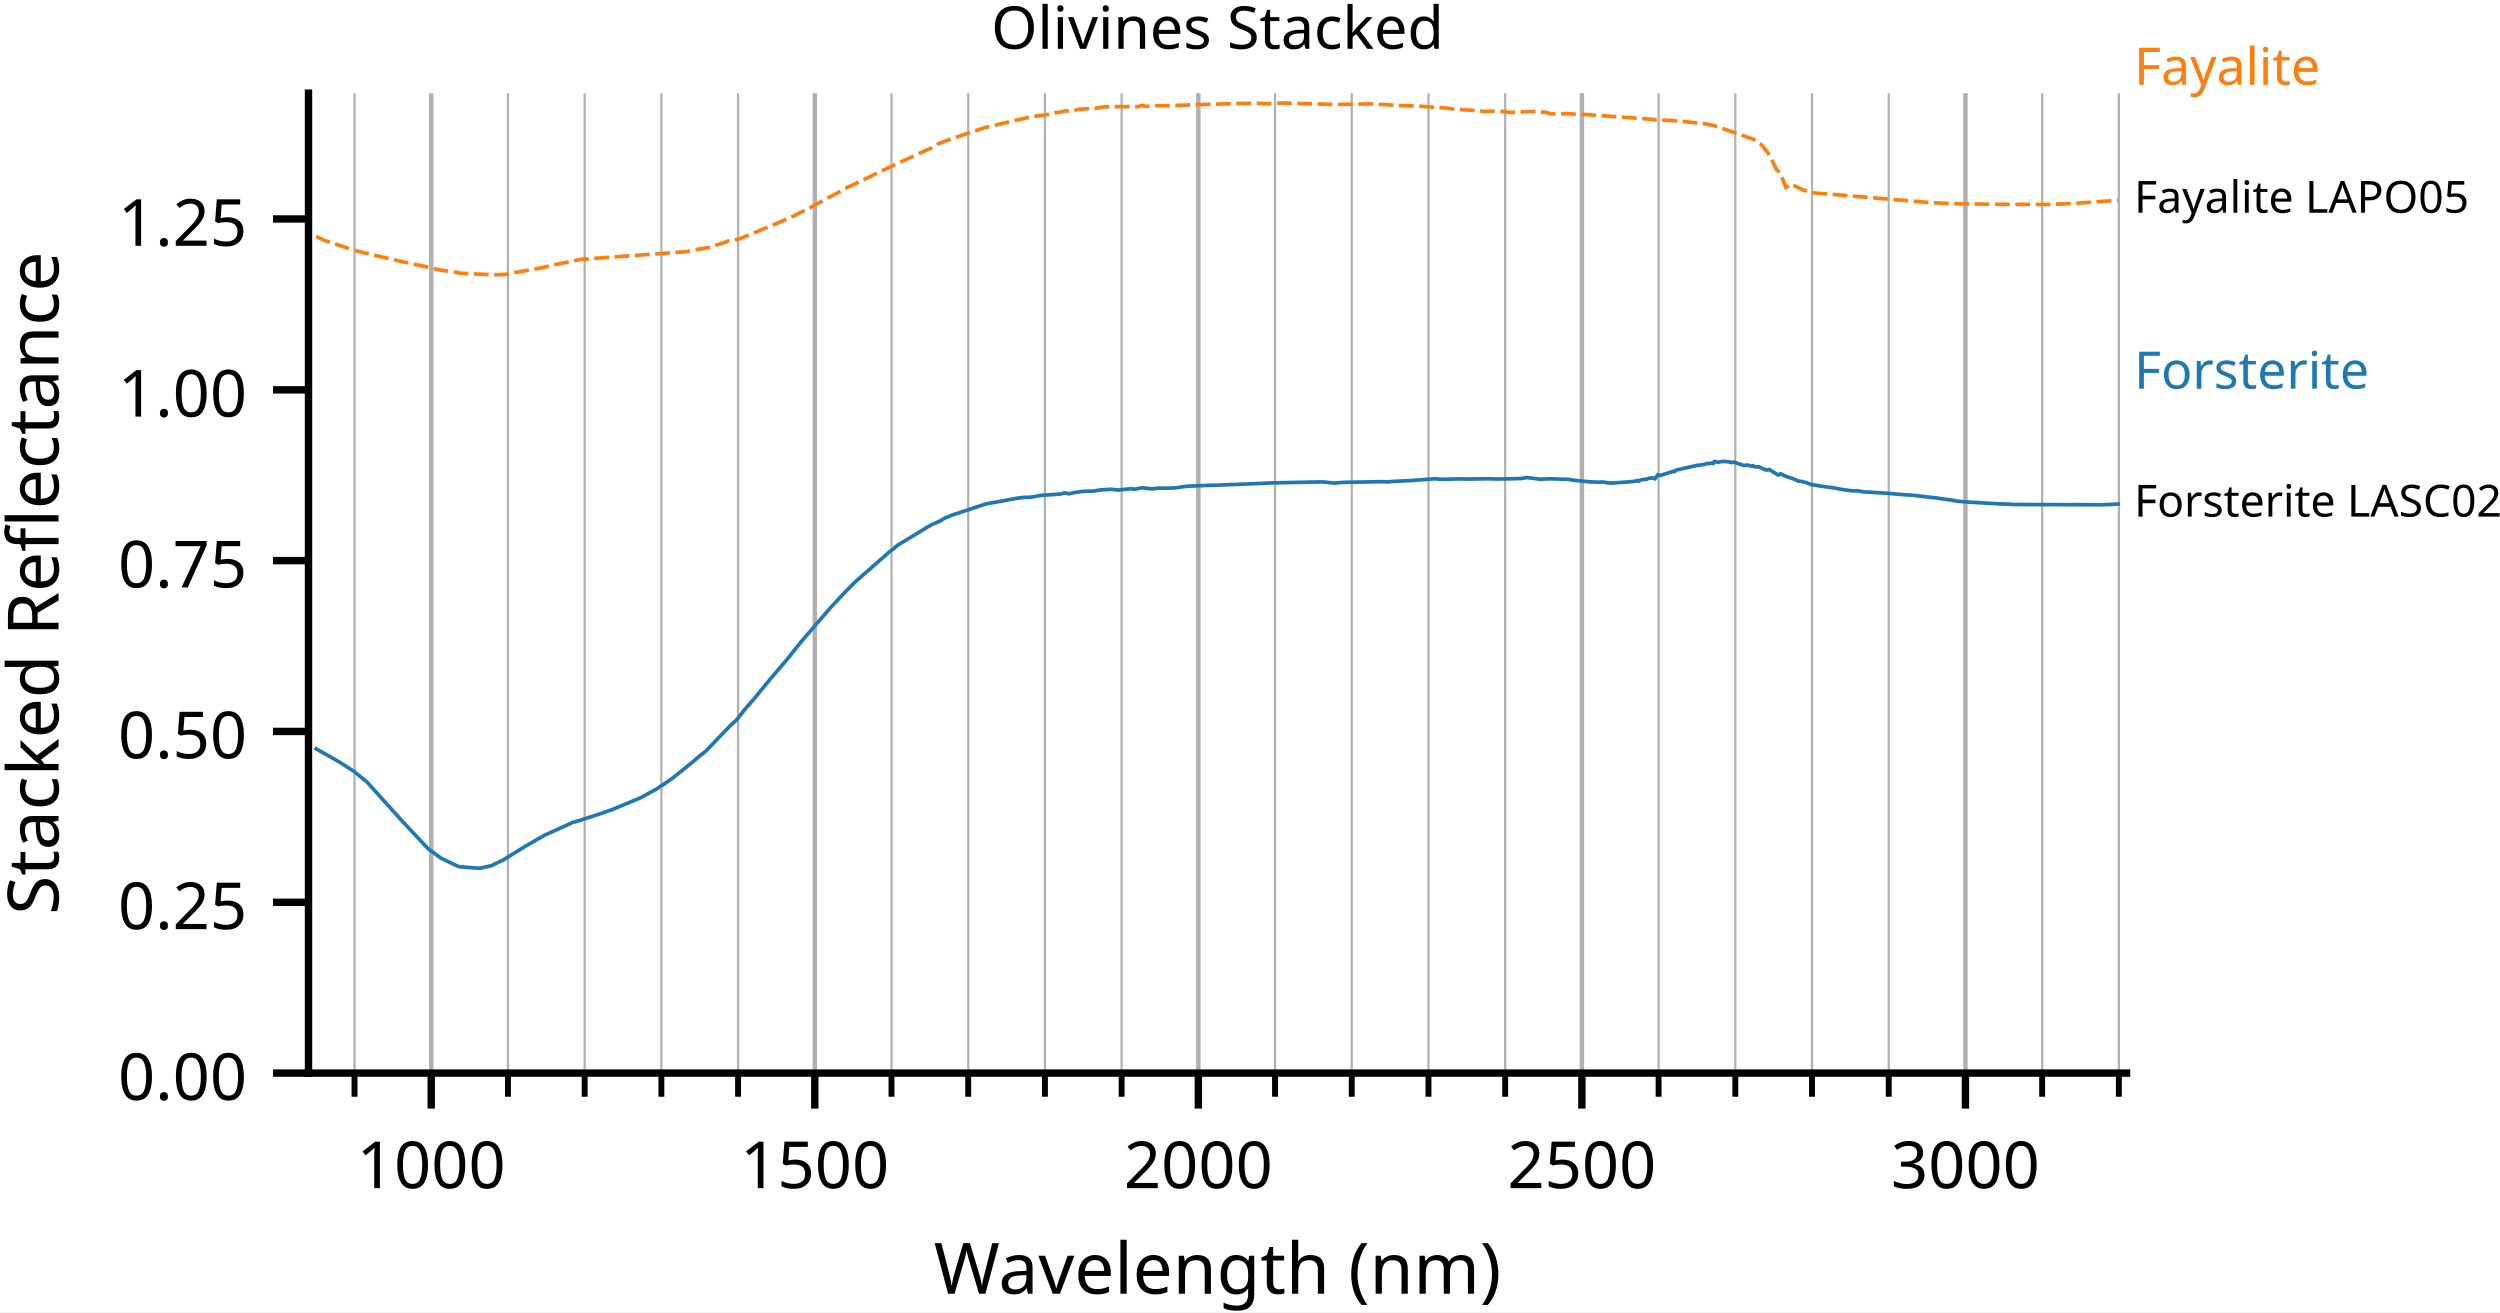
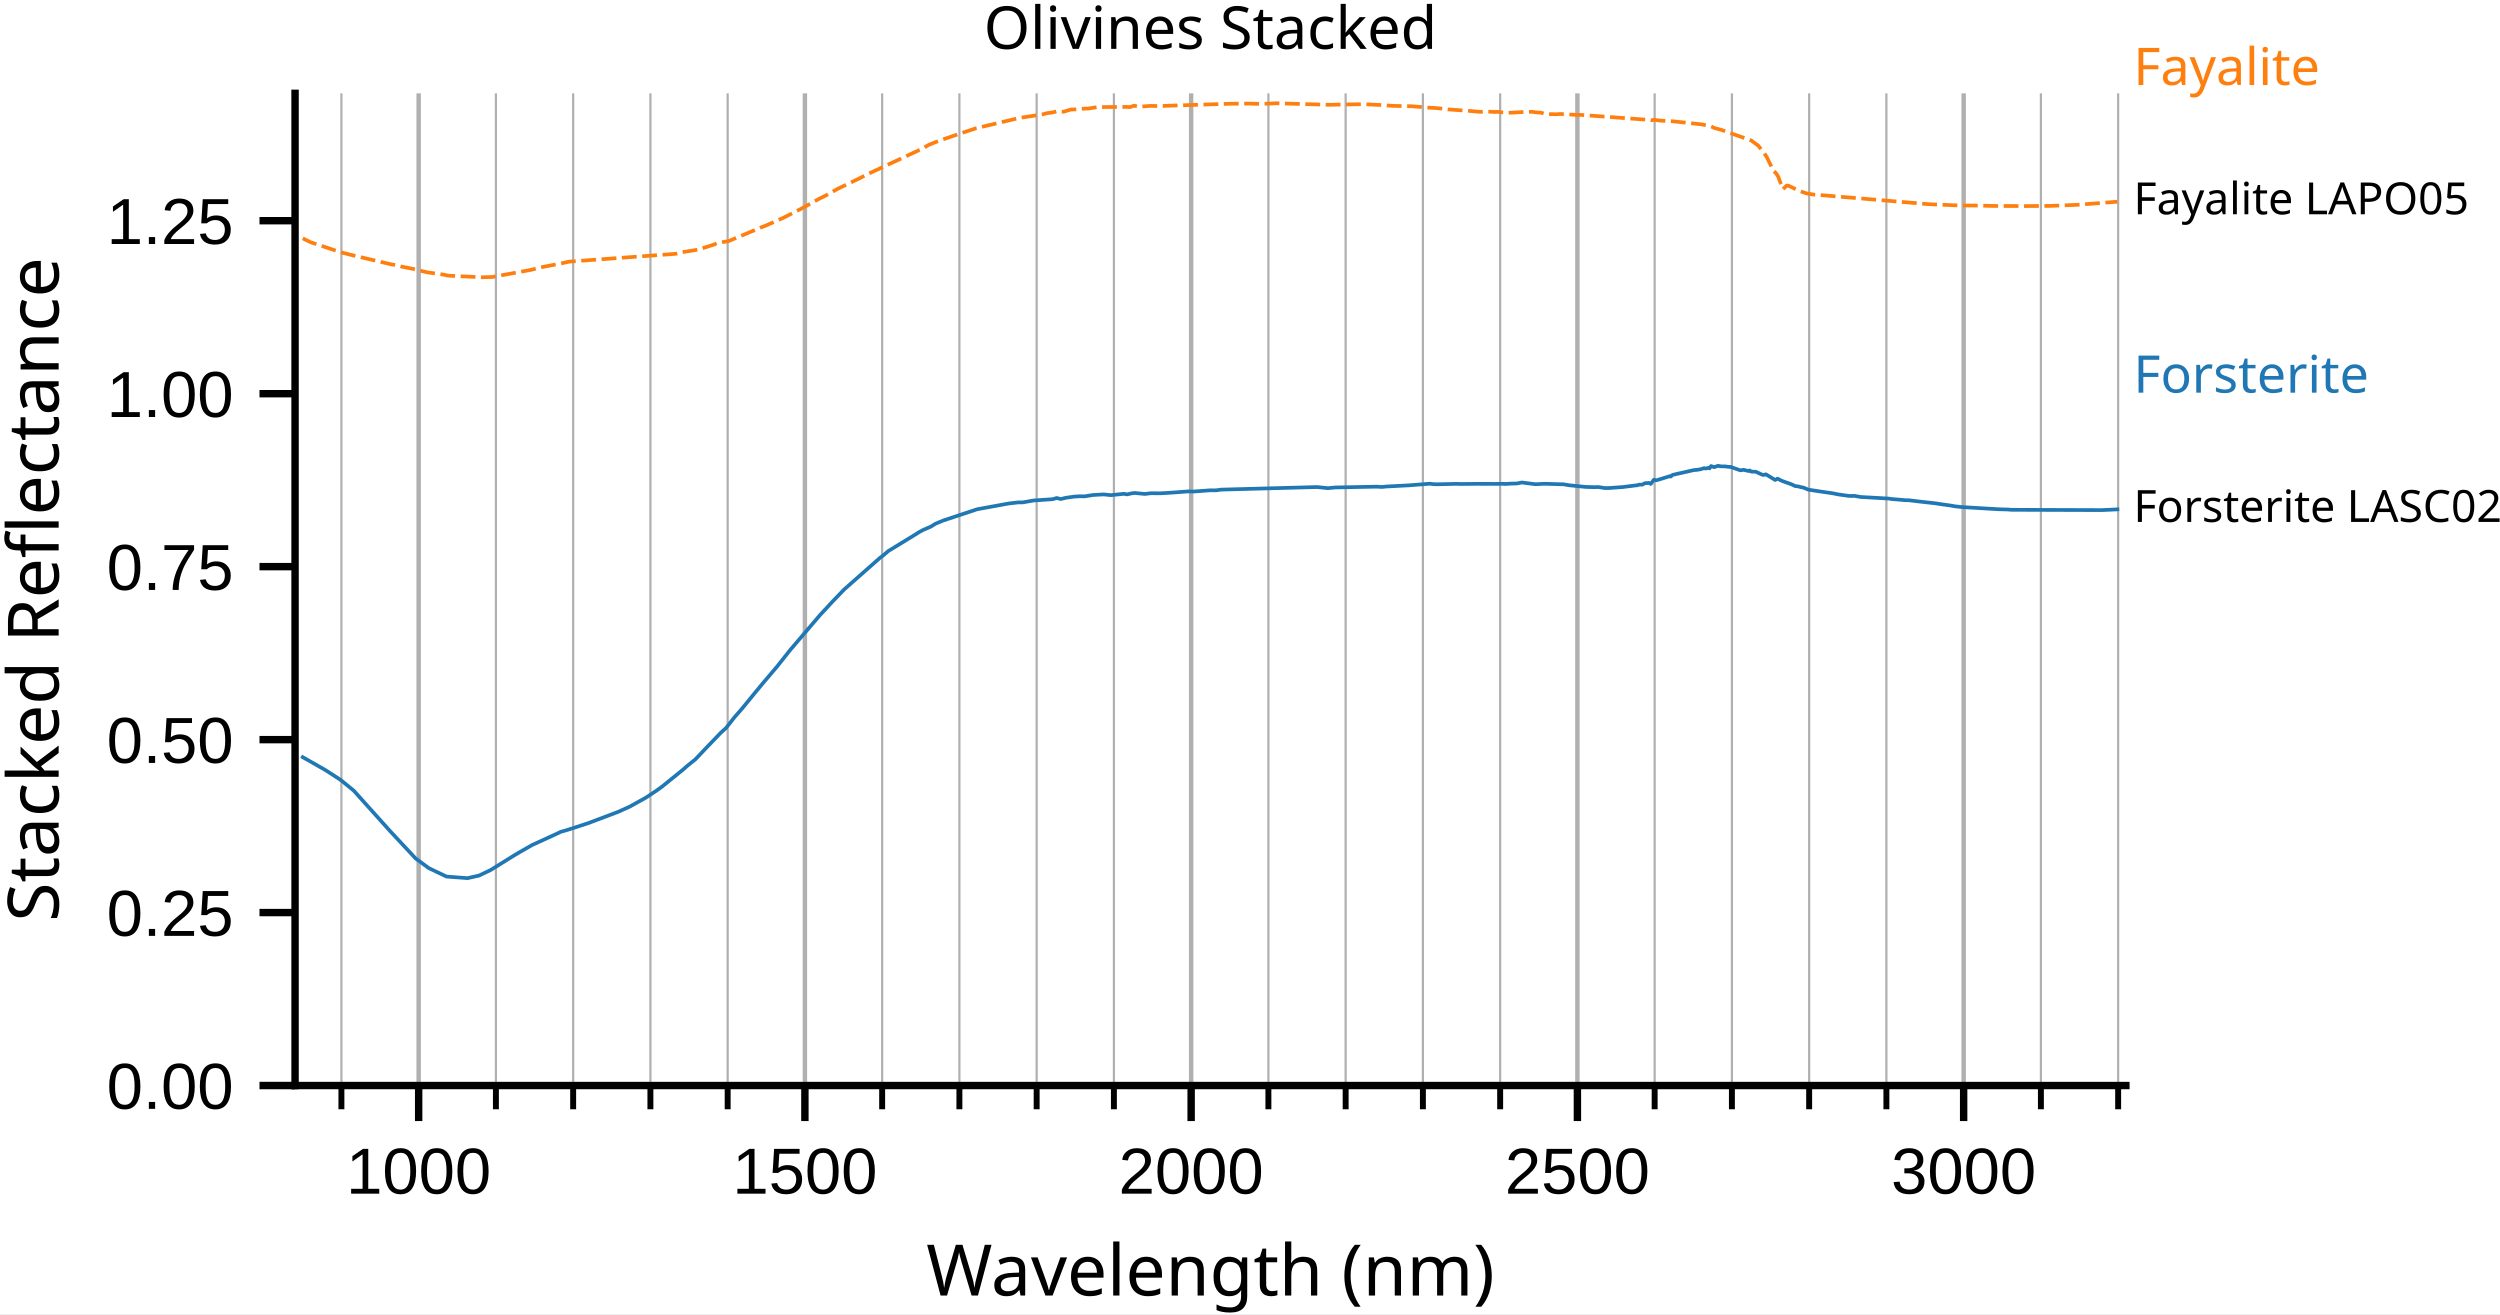
- <svg xmlns="http://www.w3.org/2000/svg" xmlns:xlink="http://www.w3.org/1999/xlink" width="338.005pt" height="177.409pt" viewBox="0 0 338.005 177.409" version="1.1">
+ <svg xmlns="http://www.w3.org/2000/svg" xmlns:xlink="http://www.w3.org/1999/xlink" width="337.447pt" height="177.363pt" viewBox="0 0 337.447 177.363" version="1.1">
  <defs>
    <style type="text/css">*{stroke-linejoin: round; stroke-linecap: butt}</style>
  </defs>
  <g id="figure_1">
    <g id="patch_1">
-       <path d="M 0 177.409  L 338.005 177.409  L 338.005 0  L 0 0  z " style="fill: #ffffff" />
+       <path d="M 0 177.363  L 337.447 177.363  L 337.447 0  L 0 0  z " style="fill: #ffffff" />
    </g>
    <g id="axes_1">
      <g id="patch_2">
-         <path d="M 41.71 145.084  L 287.511 145.084  L 287.511 12.598  L 41.71 12.598  z " style="fill: #ffffff" />
+         <path d="M 39.827 146.524  L 286.948 146.524  L 286.948 12.598  L 39.827 12.598  z " style="fill: #ffffff" />
      </g>
      <g id="matplotlib.axis_1">
        <g id="xtick_1">
          <g id="line2d_1">
-             <path d="M 58.305 145.084  L 58.305 12.598  " clip-path="url(#p05f36cc708)" style="fill: none; stroke: #b0b0b0; stroke-width: 0.6; stroke-linecap: square" />
+             <path d="M 56.51 146.524  L 56.51 12.598  " clip-path="url(#pf83c237c19)" style="fill: none; stroke: #b0b0b0; stroke-width: 0.6; stroke-linecap: square" />
          </g>
          <g id="line2d_2">
            <defs>
-               <path id="m8fe1af3a5c" d="M 0 0  L 0 4.8  " style="stroke: #000000" />
+               <path id="m6697bada1c" d="M 0 0  L 0 4.8  " style="stroke: #000000" />
            </defs>
            <g>
-               <use xlink:href="#m8fe1af3a5c" x="58.305" y="145.084" style="stroke: #000000" />
+               <use xlink:href="#m6697bada1c" x="56.51" y="146.524" style="stroke: #000000" />
            </g>
          </g>
          <g id="text_1">
-             <text style="font: 8.8px 'Futura', sans-serif; text-anchor: middle" x="58.305" y="160.641" transform="rotate(-0 58.30453 160.6414)">1000</text>
+             <text style="font: 8.8px 'Arial'; text-anchor: middle" x="56.51" y="161.123" transform="rotate(-0 56.5099 161.1231)">1000</text>
          </g>
        </g>
        <g id="xtick_2">
          <g id="line2d_3">
-             <path d="M 110.161 145.084  L 110.161 12.598  " clip-path="url(#p05f36cc708)" style="fill: none; stroke: #b0b0b0; stroke-width: 0.6; stroke-linecap: square" />
+             <path d="M 108.645 146.524  L 108.645 12.598  " clip-path="url(#pf83c237c19)" style="fill: none; stroke: #b0b0b0; stroke-width: 0.6; stroke-linecap: square" />
          </g>
          <g id="line2d_4">
            <g>
-               <use xlink:href="#m8fe1af3a5c" x="110.161" y="145.084" style="stroke: #000000" />
+               <use xlink:href="#m6697bada1c" x="108.645" y="146.524" style="stroke: #000000" />
            </g>
          </g>
          <g id="text_2">
-             <text style="font: 8.8px 'Futura', sans-serif; text-anchor: middle" x="110.161" y="160.641" transform="rotate(-0 110.1613 160.6414)">1500</text>
+             <text style="font: 8.8px 'Arial'; text-anchor: middle" x="108.645" y="161.123" transform="rotate(-0 108.6451 161.1231)">1500</text>
          </g>
        </g>
        <g id="xtick_3">
          <g id="line2d_5">
-             <path d="M 162.018 145.084  L 162.018 12.598  " clip-path="url(#p05f36cc708)" style="fill: none; stroke: #b0b0b0; stroke-width: 0.6; stroke-linecap: square" />
+             <path d="M 160.78 146.524  L 160.78 12.598  " clip-path="url(#pf83c237c19)" style="fill: none; stroke: #b0b0b0; stroke-width: 0.6; stroke-linecap: square" />
          </g>
          <g id="line2d_6">
            <g>
-               <use xlink:href="#m8fe1af3a5c" x="162.018" y="145.084" style="stroke: #000000" />
+               <use xlink:href="#m6697bada1c" x="160.78" y="146.524" style="stroke: #000000" />
            </g>
          </g>
          <g id="text_3">
-             <text style="font: 8.8px 'Futura', sans-serif; text-anchor: middle" x="162.018" y="160.641" transform="rotate(-0 162.018 160.6414)">2000</text>
+             <text style="font: 8.8px 'Arial'; text-anchor: middle" x="160.78" y="161.123" transform="rotate(-0 160.7803 161.1231)">2000</text>
          </g>
        </g>
        <g id="xtick_4">
          <g id="line2d_7">
-             <path d="M 213.875 145.084  L 213.875 12.598  " clip-path="url(#p05f36cc708)" style="fill: none; stroke: #b0b0b0; stroke-width: 0.6; stroke-linecap: square" />
+             <path d="M 212.916 146.524  L 212.916 12.598  " clip-path="url(#pf83c237c19)" style="fill: none; stroke: #b0b0b0; stroke-width: 0.6; stroke-linecap: square" />
          </g>
          <g id="line2d_8">
            <g>
-               <use xlink:href="#m8fe1af3a5c" x="213.875" y="145.084" style="stroke: #000000" />
+               <use xlink:href="#m6697bada1c" x="212.916" y="146.524" style="stroke: #000000" />
            </g>
          </g>
          <g id="text_4">
-             <text style="font: 8.8px 'Futura', sans-serif; text-anchor: middle" x="213.875" y="160.641" transform="rotate(-0 213.8748 160.6414)">2500</text>
+             <text style="font: 8.8px 'Arial'; text-anchor: middle" x="212.916" y="161.123" transform="rotate(-0 212.9156 161.1231)">2500</text>
          </g>
        </g>
        <g id="xtick_5">
          <g id="line2d_9">
-             <path d="M 265.731 145.084  L 265.731 12.598  " clip-path="url(#p05f36cc708)" style="fill: none; stroke: #b0b0b0; stroke-width: 0.6; stroke-linecap: square" />
+             <path d="M 265.051 146.524  L 265.051 12.598  " clip-path="url(#pf83c237c19)" style="fill: none; stroke: #b0b0b0; stroke-width: 0.6; stroke-linecap: square" />
          </g>
          <g id="line2d_10">
            <g>
-               <use xlink:href="#m8fe1af3a5c" x="265.731" y="145.084" style="stroke: #000000" />
+               <use xlink:href="#m6697bada1c" x="265.051" y="146.524" style="stroke: #000000" />
            </g>
          </g>
          <g id="text_5">
-             <text style="font: 8.8px 'Futura', sans-serif; text-anchor: middle" x="265.731" y="160.641" transform="rotate(-0 265.7315 160.6414)">3000</text>
+             <text style="font: 8.8px 'Arial'; text-anchor: middle" x="265.051" y="161.123" transform="rotate(-0 265.0508 161.1231)">3000</text>
          </g>
        </g>
        <g id="xtick_6">
          <g id="line2d_11">
-             <path d="M 47.933 145.084  L 47.933 12.598  " clip-path="url(#p05f36cc708)" style="fill: none; stroke: #b0b0b0; stroke-width: 0.3; stroke-linecap: square" />
+             <path d="M 46.083 146.524  L 46.083 12.598  " clip-path="url(#pf83c237c19)" style="fill: none; stroke: #b0b0b0; stroke-width: 0.3; stroke-linecap: square" />
          </g>
          <g id="line2d_12">
            <defs>
-               <path id="mdc2a2643fe" d="M 0 0  L 0 3.2  " style="stroke: #000000; stroke-width: 0.8" />
+               <path id="m58ff556206" d="M 0 0  L 0 3.2  " style="stroke: #000000; stroke-width: 0.8" />
            </defs>
            <g>
-               <use xlink:href="#mdc2a2643fe" x="47.933" y="145.084" style="stroke: #000000; stroke-width: 0.8" />
+               <use xlink:href="#m58ff556206" x="46.083" y="146.524" style="stroke: #000000; stroke-width: 0.8" />
            </g>
          </g>
        </g>
        <g id="xtick_7">
          <g id="line2d_13">
-             <path d="M 68.676 145.084  L 68.676 12.598  " clip-path="url(#p05f36cc708)" style="fill: none; stroke: #b0b0b0; stroke-width: 0.3; stroke-linecap: square" />
+             <path d="M 66.937 146.524  L 66.937 12.598  " clip-path="url(#pf83c237c19)" style="fill: none; stroke: #b0b0b0; stroke-width: 0.3; stroke-linecap: square" />
          </g>
          <g id="line2d_14">
            <g>
-               <use xlink:href="#mdc2a2643fe" x="68.676" y="145.084" style="stroke: #000000; stroke-width: 0.8" />
+               <use xlink:href="#m58ff556206" x="66.937" y="146.524" style="stroke: #000000; stroke-width: 0.8" />
            </g>
          </g>
        </g>
        <g id="xtick_8">
          <g id="line2d_15">
-             <path d="M 79.047 145.084  L 79.047 12.598  " clip-path="url(#p05f36cc708)" style="fill: none; stroke: #b0b0b0; stroke-width: 0.3; stroke-linecap: square" />
+             <path d="M 77.364 146.524  L 77.364 12.598  " clip-path="url(#pf83c237c19)" style="fill: none; stroke: #b0b0b0; stroke-width: 0.3; stroke-linecap: square" />
          </g>
          <g id="line2d_16">
            <g>
-               <use xlink:href="#mdc2a2643fe" x="79.047" y="145.084" style="stroke: #000000; stroke-width: 0.8" />
+               <use xlink:href="#m58ff556206" x="77.364" y="146.524" style="stroke: #000000; stroke-width: 0.8" />
            </g>
          </g>
        </g>
        <g id="xtick_9">
          <g id="line2d_17">
-             <path d="M 89.419 145.084  L 89.419 12.598  " clip-path="url(#p05f36cc708)" style="fill: none; stroke: #b0b0b0; stroke-width: 0.3; stroke-linecap: square" />
+             <path d="M 87.791 146.524  L 87.791 12.598  " clip-path="url(#pf83c237c19)" style="fill: none; stroke: #b0b0b0; stroke-width: 0.3; stroke-linecap: square" />
          </g>
          <g id="line2d_18">
            <g>
-               <use xlink:href="#mdc2a2643fe" x="89.419" y="145.084" style="stroke: #000000; stroke-width: 0.8" />
+               <use xlink:href="#m58ff556206" x="87.791" y="146.524" style="stroke: #000000; stroke-width: 0.8" />
            </g>
          </g>
        </g>
        <g id="xtick_10">
          <g id="line2d_19">
-             <path d="M 99.79 145.084  L 99.79 12.598  " clip-path="url(#p05f36cc708)" style="fill: none; stroke: #b0b0b0; stroke-width: 0.3; stroke-linecap: square" />
+             <path d="M 98.218 146.524  L 98.218 12.598  " clip-path="url(#pf83c237c19)" style="fill: none; stroke: #b0b0b0; stroke-width: 0.3; stroke-linecap: square" />
          </g>
          <g id="line2d_20">
            <g>
-               <use xlink:href="#mdc2a2643fe" x="99.79" y="145.084" style="stroke: #000000; stroke-width: 0.8" />
+               <use xlink:href="#m58ff556206" x="98.218" y="146.524" style="stroke: #000000; stroke-width: 0.8" />
            </g>
          </g>
        </g>
        <g id="xtick_11">
          <g id="line2d_21">
-             <path d="M 120.533 145.084  L 120.533 12.598  " clip-path="url(#p05f36cc708)" style="fill: none; stroke: #b0b0b0; stroke-width: 0.3; stroke-linecap: square" />
+             <path d="M 119.072 146.524  L 119.072 12.598  " clip-path="url(#pf83c237c19)" style="fill: none; stroke: #b0b0b0; stroke-width: 0.3; stroke-linecap: square" />
          </g>
          <g id="line2d_22">
            <g>
-               <use xlink:href="#mdc2a2643fe" x="120.533" y="145.084" style="stroke: #000000; stroke-width: 0.8" />
+               <use xlink:href="#m58ff556206" x="119.072" y="146.524" style="stroke: #000000; stroke-width: 0.8" />
            </g>
          </g>
        </g>
        <g id="xtick_12">
          <g id="line2d_23">
-             <path d="M 130.904 145.084  L 130.904 12.598  " clip-path="url(#p05f36cc708)" style="fill: none; stroke: #b0b0b0; stroke-width: 0.3; stroke-linecap: square" />
+             <path d="M 129.499 146.524  L 129.499 12.598  " clip-path="url(#pf83c237c19)" style="fill: none; stroke: #b0b0b0; stroke-width: 0.3; stroke-linecap: square" />
          </g>
          <g id="line2d_24">
            <g>
-               <use xlink:href="#mdc2a2643fe" x="130.904" y="145.084" style="stroke: #000000; stroke-width: 0.8" />
+               <use xlink:href="#m58ff556206" x="129.499" y="146.524" style="stroke: #000000; stroke-width: 0.8" />
            </g>
          </g>
        </g>
        <g id="xtick_13">
          <g id="line2d_25">
-             <path d="M 141.275 145.084  L 141.275 12.598  " clip-path="url(#p05f36cc708)" style="fill: none; stroke: #b0b0b0; stroke-width: 0.3; stroke-linecap: square" />
+             <path d="M 139.926 146.524  L 139.926 12.598  " clip-path="url(#pf83c237c19)" style="fill: none; stroke: #b0b0b0; stroke-width: 0.3; stroke-linecap: square" />
          </g>
          <g id="line2d_26">
            <g>
-               <use xlink:href="#mdc2a2643fe" x="141.275" y="145.084" style="stroke: #000000; stroke-width: 0.8" />
+               <use xlink:href="#m58ff556206" x="139.926" y="146.524" style="stroke: #000000; stroke-width: 0.8" />
            </g>
          </g>
        </g>
        <g id="xtick_14">
          <g id="line2d_27">
-             <path d="M 151.647 145.084  L 151.647 12.598  " clip-path="url(#p05f36cc708)" style="fill: none; stroke: #b0b0b0; stroke-width: 0.3; stroke-linecap: square" />
+             <path d="M 150.353 146.524  L 150.353 12.598  " clip-path="url(#pf83c237c19)" style="fill: none; stroke: #b0b0b0; stroke-width: 0.3; stroke-linecap: square" />
          </g>
          <g id="line2d_28">
            <g>
-               <use xlink:href="#mdc2a2643fe" x="151.647" y="145.084" style="stroke: #000000; stroke-width: 0.8" />
+               <use xlink:href="#m58ff556206" x="150.353" y="146.524" style="stroke: #000000; stroke-width: 0.8" />
            </g>
          </g>
        </g>
        <g id="xtick_15">
          <g id="line2d_29">
-             <path d="M 172.389 145.084  L 172.389 12.598  " clip-path="url(#p05f36cc708)" style="fill: none; stroke: #b0b0b0; stroke-width: 0.3; stroke-linecap: square" />
+             <path d="M 171.207 146.524  L 171.207 12.598  " clip-path="url(#pf83c237c19)" style="fill: none; stroke: #b0b0b0; stroke-width: 0.3; stroke-linecap: square" />
          </g>
          <g id="line2d_30">
            <g>
-               <use xlink:href="#mdc2a2643fe" x="172.389" y="145.084" style="stroke: #000000; stroke-width: 0.8" />
+               <use xlink:href="#m58ff556206" x="171.207" y="146.524" style="stroke: #000000; stroke-width: 0.8" />
            </g>
          </g>
        </g>
        <g id="xtick_16">
          <g id="line2d_31">
-             <path d="M 182.761 145.084  L 182.761 12.598  " clip-path="url(#p05f36cc708)" style="fill: none; stroke: #b0b0b0; stroke-width: 0.3; stroke-linecap: square" />
+             <path d="M 181.634 146.524  L 181.634 12.598  " clip-path="url(#pf83c237c19)" style="fill: none; stroke: #b0b0b0; stroke-width: 0.3; stroke-linecap: square" />
          </g>
          <g id="line2d_32">
            <g>
-               <use xlink:href="#mdc2a2643fe" x="182.761" y="145.084" style="stroke: #000000; stroke-width: 0.8" />
+               <use xlink:href="#m58ff556206" x="181.634" y="146.524" style="stroke: #000000; stroke-width: 0.8" />
            </g>
          </g>
        </g>
        <g id="xtick_17">
          <g id="line2d_33">
-             <path d="M 193.132 145.084  L 193.132 12.598  " clip-path="url(#p05f36cc708)" style="fill: none; stroke: #b0b0b0; stroke-width: 0.3; stroke-linecap: square" />
+             <path d="M 192.061 146.524  L 192.061 12.598  " clip-path="url(#pf83c237c19)" style="fill: none; stroke: #b0b0b0; stroke-width: 0.3; stroke-linecap: square" />
          </g>
          <g id="line2d_34">
            <g>
-               <use xlink:href="#mdc2a2643fe" x="193.132" y="145.084" style="stroke: #000000; stroke-width: 0.8" />
+               <use xlink:href="#m58ff556206" x="192.061" y="146.524" style="stroke: #000000; stroke-width: 0.8" />
            </g>
          </g>
        </g>
        <g id="xtick_18">
          <g id="line2d_35">
-             <path d="M 203.503 145.084  L 203.503 12.598  " clip-path="url(#p05f36cc708)" style="fill: none; stroke: #b0b0b0; stroke-width: 0.3; stroke-linecap: square" />
+             <path d="M 202.489 146.524  L 202.489 12.598  " clip-path="url(#pf83c237c19)" style="fill: none; stroke: #b0b0b0; stroke-width: 0.3; stroke-linecap: square" />
          </g>
          <g id="line2d_36">
            <g>
-               <use xlink:href="#mdc2a2643fe" x="203.503" y="145.084" style="stroke: #000000; stroke-width: 0.8" />
+               <use xlink:href="#m58ff556206" x="202.489" y="146.524" style="stroke: #000000; stroke-width: 0.8" />
            </g>
          </g>
        </g>
        <g id="xtick_19">
          <g id="line2d_37">
-             <path d="M 224.246 145.084  L 224.246 12.598  " clip-path="url(#p05f36cc708)" style="fill: none; stroke: #b0b0b0; stroke-width: 0.3; stroke-linecap: square" />
+             <path d="M 223.343 146.524  L 223.343 12.598  " clip-path="url(#pf83c237c19)" style="fill: none; stroke: #b0b0b0; stroke-width: 0.3; stroke-linecap: square" />
          </g>
          <g id="line2d_38">
            <g>
-               <use xlink:href="#mdc2a2643fe" x="224.246" y="145.084" style="stroke: #000000; stroke-width: 0.8" />
+               <use xlink:href="#m58ff556206" x="223.343" y="146.524" style="stroke: #000000; stroke-width: 0.8" />
            </g>
          </g>
        </g>
        <g id="xtick_20">
          <g id="line2d_39">
-             <path d="M 234.617 145.084  L 234.617 12.598  " clip-path="url(#p05f36cc708)" style="fill: none; stroke: #b0b0b0; stroke-width: 0.3; stroke-linecap: square" />
+             <path d="M 233.77 146.524  L 233.77 12.598  " clip-path="url(#pf83c237c19)" style="fill: none; stroke: #b0b0b0; stroke-width: 0.3; stroke-linecap: square" />
          </g>
          <g id="line2d_40">
            <g>
-               <use xlink:href="#mdc2a2643fe" x="234.617" y="145.084" style="stroke: #000000; stroke-width: 0.8" />
+               <use xlink:href="#m58ff556206" x="233.77" y="146.524" style="stroke: #000000; stroke-width: 0.8" />
            </g>
          </g>
        </g>
        <g id="xtick_21">
          <g id="line2d_41">
-             <path d="M 244.989 145.084  L 244.989 12.598  " clip-path="url(#p05f36cc708)" style="fill: none; stroke: #b0b0b0; stroke-width: 0.3; stroke-linecap: square" />
+             <path d="M 244.197 146.524  L 244.197 12.598  " clip-path="url(#pf83c237c19)" style="fill: none; stroke: #b0b0b0; stroke-width: 0.3; stroke-linecap: square" />
          </g>
          <g id="line2d_42">
            <g>
-               <use xlink:href="#mdc2a2643fe" x="244.989" y="145.084" style="stroke: #000000; stroke-width: 0.8" />
+               <use xlink:href="#m58ff556206" x="244.197" y="146.524" style="stroke: #000000; stroke-width: 0.8" />
            </g>
          </g>
        </g>
        <g id="xtick_22">
          <g id="line2d_43">
-             <path d="M 255.36 145.084  L 255.36 12.598  " clip-path="url(#p05f36cc708)" style="fill: none; stroke: #b0b0b0; stroke-width: 0.3; stroke-linecap: square" />
+             <path d="M 254.624 146.524  L 254.624 12.598  " clip-path="url(#pf83c237c19)" style="fill: none; stroke: #b0b0b0; stroke-width: 0.3; stroke-linecap: square" />
          </g>
          <g id="line2d_44">
            <g>
-               <use xlink:href="#mdc2a2643fe" x="255.36" y="145.084" style="stroke: #000000; stroke-width: 0.8" />
+               <use xlink:href="#m58ff556206" x="254.624" y="146.524" style="stroke: #000000; stroke-width: 0.8" />
            </g>
          </g>
        </g>
        <g id="xtick_23">
          <g id="line2d_45">
-             <path d="M 276.103 145.084  L 276.103 12.598  " clip-path="url(#p05f36cc708)" style="fill: none; stroke: #b0b0b0; stroke-width: 0.3; stroke-linecap: square" />
+             <path d="M 275.478 146.524  L 275.478 12.598  " clip-path="url(#pf83c237c19)" style="fill: none; stroke: #b0b0b0; stroke-width: 0.3; stroke-linecap: square" />
          </g>
          <g id="line2d_46">
            <g>
-               <use xlink:href="#mdc2a2643fe" x="276.103" y="145.084" style="stroke: #000000; stroke-width: 0.8" />
+               <use xlink:href="#m58ff556206" x="275.478" y="146.524" style="stroke: #000000; stroke-width: 0.8" />
            </g>
          </g>
        </g>
        <g id="xtick_24">
          <g id="line2d_47">
-             <path d="M 286.474 145.084  L 286.474 12.598  " clip-path="url(#p05f36cc708)" style="fill: none; stroke: #b0b0b0; stroke-width: 0.3; stroke-linecap: square" />
+             <path d="M 285.905 146.524  L 285.905 12.598  " clip-path="url(#pf83c237c19)" style="fill: none; stroke: #b0b0b0; stroke-width: 0.3; stroke-linecap: square" />
          </g>
          <g id="line2d_48">
            <g>
-               <use xlink:href="#mdc2a2643fe" x="286.474" y="145.084" style="stroke: #000000; stroke-width: 0.8" />
+               <use xlink:href="#m58ff556206" x="285.905" y="146.524" style="stroke: #000000; stroke-width: 0.8" />
            </g>
          </g>
        </g>
        <g id="text_6">
-           <text style="font: 9.6px 'Futura', sans-serif; text-anchor: middle" x="164.611" y="174.915" transform="rotate(-0 164.6109 174.9149)">Wavelength (nm)</text>
+           <text style="font: 9.6px 'Futura', sans-serif; text-anchor: middle" x="163.387" y="174.869" transform="rotate(-0 163.3871 174.8686)">Wavelength (nm)</text>
        </g>
      </g>
      <g id="matplotlib.axis_2">
        <g id="ytick_1">
          <g id="line2d_49">
            <defs>
-               <path id="md68b68b9c1" d="M 0 0  L -4.8 0  " style="stroke: #000000" />
+               <path id="mf0948f70fe" d="M 0 0  L -4.8 0  " style="stroke: #000000" />
            </defs>
            <g>
-               <use xlink:href="#md68b68b9c1" x="41.71" y="145.084" style="stroke: #000000" />
+               <use xlink:href="#mf0948f70fe" x="39.827" y="146.524" style="stroke: #000000" />
            </g>
          </g>
          <g id="text_7">
-             <text style="font: 8.8px 'Futura', sans-serif; text-anchor: end" x="33.41" y="148.713" transform="rotate(-0 33.41038 148.7128)">0.00</text>
+             <text style="font: 8.8px 'Arial'; text-anchor: end" x="31.527" y="149.674" transform="rotate(-0 31.52662 149.6736)">0.00</text>
          </g>
        </g>
        <g id="ytick_2">
          <g id="line2d_50">
            <g>
-               <use xlink:href="#md68b68b9c1" x="41.71" y="121.989" style="stroke: #000000" />
+               <use xlink:href="#mf0948f70fe" x="39.827" y="123.178" style="stroke: #000000" />
            </g>
          </g>
          <g id="text_8">
-             <text style="font: 8.8px 'Futura', sans-serif; text-anchor: end" x="33.41" y="125.617" transform="rotate(-0 33.41038 125.6172)">0.25</text>
+             <text style="font: 8.8px 'Arial'; text-anchor: end" x="31.527" y="126.327" transform="rotate(-0 31.52662 126.327)">0.25</text>
          </g>
        </g>
        <g id="ytick_3">
          <g id="line2d_51">
            <g>
-               <use xlink:href="#md68b68b9c1" x="41.71" y="98.893" style="stroke: #000000" />
+               <use xlink:href="#mf0948f70fe" x="39.827" y="99.831" style="stroke: #000000" />
            </g>
          </g>
          <g id="text_9">
-             <text style="font: 8.8px 'Futura', sans-serif; text-anchor: end" x="33.41" y="102.522" transform="rotate(-0 33.41038 102.5216)">0.50</text>
+             <text style="font: 8.8px 'Arial'; text-anchor: end" x="31.527" y="102.98" transform="rotate(-0 31.52662 102.9803)">0.50</text>
          </g>
        </g>
        <g id="ytick_4">
          <g id="line2d_52">
            <g>
-               <use xlink:href="#md68b68b9c1" x="41.71" y="75.797" style="stroke: #000000" />
+               <use xlink:href="#mf0948f70fe" x="39.827" y="76.484" style="stroke: #000000" />
            </g>
          </g>
          <g id="text_10">
-             <text style="font: 8.8px 'Futura', sans-serif; text-anchor: end" x="33.41" y="79.426" transform="rotate(-0 33.41038 79.42592)">0.75</text>
+             <text style="font: 8.8px 'Arial'; text-anchor: end" x="31.527" y="79.634" transform="rotate(-0 31.52662 79.63366)">0.75</text>
          </g>
        </g>
        <g id="ytick_5">
          <g id="line2d_53">
            <g>
-               <use xlink:href="#md68b68b9c1" x="41.71" y="52.702" style="stroke: #000000" />
+               <use xlink:href="#mf0948f70fe" x="39.827" y="53.138" style="stroke: #000000" />
            </g>
          </g>
          <g id="text_11">
-             <text style="font: 8.8px 'Futura', sans-serif; text-anchor: end" x="33.41" y="56.33" transform="rotate(-0 33.41038 56.33029)">1.00</text>
+             <text style="font: 8.8px 'Arial'; text-anchor: end" x="31.527" y="56.287" transform="rotate(-0 31.52662 56.287)">1.00</text>
          </g>
        </g>
        <g id="ytick_6">
          <g id="line2d_54">
            <g>
-               <use xlink:href="#md68b68b9c1" x="41.71" y="29.606" style="stroke: #000000" />
+               <use xlink:href="#mf0948f70fe" x="39.827" y="29.791" style="stroke: #000000" />
            </g>
          </g>
          <g id="text_12">
-             <text style="font: 8.8px 'Futura', sans-serif; text-anchor: end" x="33.41" y="33.235" transform="rotate(-0 33.41038 33.23466)">1.25</text>
+             <text style="font: 8.8px 'Arial'; text-anchor: end" x="31.527" y="32.94" transform="rotate(-0 31.52662 32.94034)">1.25</text>
          </g>
        </g>
        <g id="text_13">
-           <text style="font: 9.6px 'Futura', sans-serif; text-anchor: middle" x="7.917" y="78.841" transform="rotate(-90 7.917 78.84085)">Stacked Reflectance</text>
+           <text style="font: 9.6px 'Futura', sans-serif; text-anchor: middle" x="7.917" y="79.561" transform="rotate(-90 7.917 79.56085)">Stacked Reflectance</text>
        </g>
      </g>
      <g id="line2d_55">
-         <path d="M 42.748 101.242  L 45.755 102.944  L 47.829 104.275  L 49.593 105.708  L 54.571 111.221  L 57.89 114.756  L 59.653 116.048  L 62.038 117.178  L 64.838 117.395  L 65.668 117.214  L 66.394 117.053  L 68.054 116.26  L 71.061 114.396  L 71.995 113.862  L 72.721 113.435  L 73.654 112.911  L 76.869 111.452  L 77.388 111.203  L 77.803 111.095  L 78.529 110.872  L 81.121 110.032  L 82.885 109.411  L 86.618 107.854  L 88.796 106.652  L 90.248 105.699  L 90.974 105.177  L 93.775 102.921  L 94.397 102.374  L 95.434 101.549  L 95.953 101.01  L 96.99 99.918  L 98.857 97.988  L 99.582 97.334  L 100.723 95.885  L 101.76 94.71  L 103.316 92.816  L 104.457 91.438  L 106.428 89.133  L 108.294 86.796  L 112.236 82.209  L 113.065 81.33  L 113.895 80.423  L 115.554 78.734  L 120.221 74.64  L 120.74 74.246  L 121.362 73.713  L 124.889 71.569  L 125.511 71.178  L 126.029 70.9  L 127.067 70.457  L 127.689 70.07  L 128.726 69.639  L 133.289 68.134  L 137.645 67.344  L 138.579 67.235  L 138.994 67.246  L 139.512 67.194  L 140.86 66.965  L 143.246 66.804  L 143.453 66.782  L 143.972 66.629  L 144.49 66.772  L 145.216 66.6  L 146.357 66.44  L 147.083 66.403  L 147.706 66.412  L 148.846 66.232  L 149.78 66.179  L 150.298 66.154  L 151.232 66.252  L 152.995 66.072  L 153.41 66.153  L 154.032 66.008  L 154.447 65.961  L 155.795 66.094  L 156.625 65.994  L 157.869 66.007  L 158.907 65.961  L 160.359 65.749  L 160.877 65.721  L 163.47 65.62  L 164.196 65.613  L 171.145 65.331  L 171.975 65.288  L 178.82 65.152  L 180.375 65.318  L 181.516 65.219  L 186.909 65.119  L 187.635 65.159  L 188.258 65.095  L 189.295 65.044  L 191.265 64.941  L 194.065 64.723  L 194.48 64.777  L 194.999 64.801  L 197.177 64.754  L 197.592 64.741  L 198.318 64.773  L 201.325 64.731  L 202.259 64.76  L 202.777 64.762  L 203.918 64.736  L 204.229 64.741  L 204.955 64.713  L 205.785 64.689  L 206.407 64.561  L 207.03 64.641  L 208.274 64.795  L 209 64.754  L 209.519 64.732  L 211.697 64.8  L 211.904 64.789  L 212.734 64.928  L 215.016 65.154  L 216.156 65.187  L 216.675 65.166  L 217.608 65.31  L 218.231 65.294  L 218.957 65.241  L 219.994 65.166  L 221.135 65.06  L 221.342 64.962  L 221.55 65.079  L 221.757 64.906  L 222.068 64.847  L 222.69 64.778  L 222.898 64.669  L 223.209 64.637  L 223.52 64.618  L 223.728 64.757  L 224.142 64.194  L 224.454 64.28  L 226.32 63.707  L 226.424 63.762  L 226.632 63.551  L 229.535 62.901  L 229.847 62.884  L 230.365 62.804  L 230.573 62.745  L 230.884 62.638  L 231.091 62.699  L 231.506 62.597  L 231.61 62.679  L 231.817 62.368  L 232.025 62.432  L 232.232 62.517  L 232.854 62.383  L 233.269 62.395  L 233.788 62.445  L 234.099 62.541  L 234.41 62.469  L 235.758 62.941  L 236.173 62.869  L 236.899 63.036  L 237.003 62.952  L 237.21 63.108  L 237.833 63.127  L 238.662 63.512  L 238.87 63.559  L 239.181 63.469  L 240.425 64.226  L 240.737 64.049  L 241.359 64.356  L 242.603 64.797  L 243.122 65.041  L 243.537 65.082  L 243.848 65.179  L 244.159 65.224  L 244.885 65.519  L 246.233 65.727  L 248.204 66.011  L 248.826 66.142  L 250.278 66.349  L 250.693 66.364  L 251.004 66.339  L 251.938 66.499  L 254.116 66.623  L 255.568 66.721  L 256.086 66.771  L 257.331 66.874  L 257.746 66.918  L 258.057 66.928  L 258.368 66.933  L 259.82 67.106  L 261.894 67.336  L 262.62 67.448  L 263.45 67.565  L 263.968 67.638  L 264.591 67.748  L 265.524 67.844  L 270.399 68.132  L 271.643 68.167  L 272.162 68.208  L 283.259 68.246  L 284.296 68.247  L 285.541 68.192  L 286.37 68.149  L 286.37 68.149  " clip-path="url(#p05f36cc708)" style="fill: none; stroke: #1f77b4; stroke-width: 0.5; stroke-linecap: square" />
+         <path d="M 40.869 102.206  L 43.893 103.926  L 45.979 105.272  L 47.751 106.72  L 52.652 112.176  L 56.093 115.866  L 57.865 117.172  L 60.264 118.315  L 63.079 118.534  L 63.913 118.351  L 64.643 118.188  L 66.207 117.447  L 69.335 115.503  L 70.169 115.008  L 71.003 114.531  L 71.838 114.053  L 75.174 112.527  L 75.696 112.275  L 76.113 112.165  L 76.843 111.941  L 79.345 111.127  L 83.412 109.593  L 84.976 108.89  L 87.165 107.674  L 88.625 106.711  L 89.355 106.183  L 92.17 103.903  L 92.796 103.349  L 93.839 102.515  L 94.36 101.971  L 95.403 100.867  L 97.28 98.916  L 98.01 98.255  L 99.157 96.791  L 100.199 95.602  L 101.763 93.688  L 102.91 92.295  L 104.891 89.965  L 106.664 87.728  L 110.731 82.966  L 111.565 82.077  L 112.295 81.278  L 113.963 79.548  L 118.759 75.314  L 119.281 74.916  L 119.906 74.377  L 123.452 72.21  L 124.077 71.815  L 124.598 71.534  L 125.641 71.086  L 126.267 70.695  L 127.31 70.259  L 131.897 68.738  L 136.173 67.958  L 137.424 67.816  L 138.049 67.813  L 139.509 67.556  L 141.907 67.393  L 142.116 67.371  L 142.637 67.216  L 143.159 67.361  L 143.889 67.187  L 145.036 67.025  L 145.765 66.987  L 146.391 66.996  L 147.538 66.815  L 148.476 66.761  L 148.998 66.736  L 149.936 66.836  L 151.709 66.653  L 152.126 66.735  L 152.752 66.589  L 153.169 66.541  L 154.524 66.675  L 155.358 66.574  L 156.61 66.587  L 157.548 66.534  L 158.382 66.479  L 160.468 66.324  L 161.093 66.348  L 163.387 66.178  L 164.117 66.185  L 164.847 66.088  L 177.776 65.741  L 179.236 65.891  L 180.279 65.794  L 185.805 65.69  L 186.535 65.73  L 187.161 65.665  L 188.203 65.614  L 190.185 65.51  L 193 65.289  L 193.417 65.344  L 193.938 65.368  L 196.128 65.321  L 196.545 65.308  L 197.171 65.329  L 198.109 65.321  L 199.36 65.308  L 201.863 65.316  L 202.906 65.303  L 203.114 65.326  L 203.948 65.279  L 204.782 65.255  L 205.408 65.126  L 206.034 65.207  L 207.285 65.363  L 208.015 65.321  L 208.536 65.299  L 210.726 65.367  L 210.934 65.356  L 211.769 65.497  L 214.063 65.726  L 215.21 65.758  L 215.731 65.738  L 216.669 65.883  L 217.295 65.867  L 218.025 65.813  L 219.068 65.738  L 219.902 65.631  L 221.049 65.49  L 221.257 65.413  L 221.674 65.419  L 221.987 65.235  L 222.3 65.203  L 222.613 65.184  L 222.821 65.324  L 223.238 64.755  L 223.551 64.841  L 225.428 64.263  L 225.532 64.318  L 225.741 64.105  L 228.66 63.448  L 228.973 63.43  L 229.495 63.35  L 229.703 63.291  L 230.016 63.181  L 230.224 63.244  L 230.642 63.14  L 230.746 63.224  L 230.954 62.909  L 231.163 62.974  L 231.371 63.059  L 231.893 62.875  L 232.31 62.949  L 232.831 62.948  L 233.353 63.023  L 233.561 63.011  L 234.917 63.488  L 235.334 63.416  L 236.064 63.584  L 236.168 63.499  L 236.376 63.657  L 237.002 63.676  L 237.836 64.066  L 238.045 64.113  L 238.358 64.022  L 239.609 64.787  L 239.922 64.609  L 240.547 64.918  L 241.798 65.364  L 242.32 65.611  L 242.737 65.653  L 243.05 65.751  L 243.363 65.796  L 244.092 66.094  L 245.448 66.305  L 247.429 66.592  L 248.055 66.724  L 249.514 66.933  L 249.932 66.949  L 250.244 66.924  L 251.183 67.085  L 253.268 67.199  L 254.937 67.298  L 255.354 67.36  L 256.605 67.464  L 257.022 67.508  L 257.335 67.519  L 257.648 67.524  L 259.107 67.699  L 261.193 67.931  L 261.923 68.044  L 262.757 68.162  L 263.278 68.236  L 263.904 68.347  L 264.842 68.445  L 269.743 68.736  L 270.994 68.771  L 271.516 68.812  L 282.672 68.851  L 283.715 68.852  L 284.966 68.796  L 285.801 68.753  L 285.801 68.753  " clip-path="url(#pf83c237c19)" style="fill: none; stroke: #1f77b4; stroke-width: 0.5; stroke-linecap: square" />
      </g>
      <g id="line2d_56">
-         <path d="M 42.748 31.966  L 43.785 32.475  L 47.311 33.644  L 48.141 33.905  L 49.281 34.185  L 54.675 35.445  L 55.401 35.553  L 56.023 35.739  L 57.371 36.001  L 59.445 36.498  L 61.623 36.802  L 62.246 36.94  L 66.809 37.161  L 67.431 37.138  L 68.157 37.124  L 73.447 36.161  L 74.588 35.856  L 75.521 35.676  L 76.869 35.419  L 77.284 35.332  L 78.529 35.068  L 92.841 34.023  L 93.671 33.818  L 95.849 33.461  L 97.923 32.804  L 98.442 32.569  L 99.894 32.337  L 104.353 30.471  L 104.872 30.275  L 105.702 29.91  L 106.842 29.408  L 107.257 29.223  L 108.087 28.807  L 109.643 28.019  L 112.132 26.646  L 112.858 26.299  L 113.688 25.835  L 114.621 25.319  L 117.318 24.032  L 118.666 23.349  L 125.511 20.175  L 125.822 20.067  L 126.755 19.495  L 127.689 19.117  L 128.519 18.817  L 129.348 18.529  L 131.734 17.724  L 133.186 17.247  L 138.994 15.876  L 142.001 15.421  L 142.727 15.237  L 143.038 15.206  L 143.557 15.117  L 143.972 14.99  L 144.905 15.052  L 145.839 14.767  L 146.668 14.732  L 147.291 14.667  L 147.706 14.64  L 148.224 14.627  L 149.365 14.445  L 150.921 14.419  L 153.306 14.411  L 153.825 14.438  L 154.343 14.244  L 154.965 14.383  L 156.625 14.273  L 157.662 14.298  L 165.026 14.057  L 167.411 13.983  L 169.693 13.965  L 170.523 13.988  L 171.145 14  L 171.663 14.006  L 173.427 13.923  L 180.583 14.127  L 181.827 14.102  L 185.25 14.045  L 185.768 14.075  L 187.635 14.167  L 189.087 14.267  L 190.747 14.311  L 191.576 14.318  L 194.065 14.527  L 194.999 14.57  L 195.932 14.663  L 196.658 14.758  L 198.836 14.901  L 199.977 14.999  L 200.703 15.062  L 201.118 15.066  L 201.637 15.021  L 202.674 15.084  L 203.192 15.072  L 204.229 15.197  L 205.163 15.173  L 206.407 15.101  L 207.133 15.069  L 207.859 15.069  L 208.378 15.15  L 209 15.178  L 209.623 15.39  L 209.83 15.411  L 210.452 15.373  L 210.971 15.399  L 211.593 15.358  L 213.771 15.476  L 214.393 15.48  L 223.52 16.145  L 223.831 16.204  L 224.142 16.124  L 224.868 16.226  L 225.906 16.298  L 226.217 16.311  L 226.632 16.326  L 230.469 16.73  L 231.713 16.969  L 232.025 17.108  L 232.336 17.256  L 233.165 17.466  L 237.21 18.889  L 238.144 19.572  L 238.973 20.584  L 239.285 21.085  L 240.218 22.986  L 240.529 23.244  L 240.84 23.738  L 241.151 24.588  L 241.463 25.388  L 241.67 25.217  L 241.981 24.907  L 242.292 24.964  L 243.744 25.661  L 244.678 25.968  L 245.715 26.133  L 246.856 26.21  L 261.064 27.402  L 265.109 27.57  L 267.391 27.583  L 270.191 27.625  L 276.725 27.642  L 280.563 27.5  L 286.37 27.067  L 286.37 27.067  " clip-path="url(#p05f36cc708)" style="fill: none; stroke-dasharray: 2,0.75; stroke-dashoffset: 0; stroke: #ff7f0e; stroke-width: 0.5" />
+         <path d="M 40.869 32.177  L 41.912 32.691  L 45.457 33.873  L 46.187 34.101  L 47.438 34.42  L 52.86 35.693  L 53.59 35.802  L 54.216 35.99  L 55.571 36.255  L 57.657 36.758  L 59.847 37.065  L 60.472 37.205  L 65.06 37.428  L 65.686 37.405  L 66.416 37.391  L 71.733 36.417  L 72.88 36.109  L 73.819 35.927  L 75.174 35.667  L 75.487 35.611  L 76.843 35.313  L 91.232 34.256  L 91.962 34.061  L 94.256 33.688  L 96.341 33.024  L 96.863 32.786  L 98.322 32.552  L 102.806 30.665  L 103.327 30.468  L 104.161 30.098  L 105.308 29.591  L 105.726 29.403  L 106.56 28.983  L 108.124 28.186  L 110.626 26.799  L 111.356 26.448  L 112.19 25.979  L 113.129 25.457  L 115.84 24.156  L 117.195 23.466  L 124.077 20.257  L 124.39 20.148  L 125.328 19.57  L 126.267 19.187  L 127.101 18.885  L 127.935 18.594  L 130.333 17.779  L 131.793 17.298  L 137.632 15.911  L 140.656 15.451  L 141.386 15.266  L 141.699 15.234  L 142.22 15.145  L 142.637 15.016  L 143.576 15.079  L 144.514 14.791  L 145.348 14.755  L 145.974 14.69  L 146.391 14.662  L 146.912 14.649  L 148.059 14.465  L 149.519 14.443  L 152.022 14.43  L 152.543 14.458  L 153.064 14.262  L 153.69 14.403  L 155.358 14.291  L 156.401 14.316  L 163.804 14.073  L 166.202 13.999  L 168.496 13.98  L 169.331 14.003  L 169.956 14.015  L 170.477 14.021  L 172.25 13.938  L 179.445 14.144  L 180.696 14.118  L 184.137 14.061  L 184.658 14.091  L 186.535 14.184  L 187.995 14.285  L 189.663 14.329  L 190.497 14.337  L 192.896 14.532  L 193.938 14.591  L 194.877 14.686  L 195.607 14.781  L 197.796 14.926  L 198.943 15.025  L 199.673 15.089  L 200.09 15.093  L 200.612 15.047  L 201.654 15.111  L 202.176 15.099  L 203.218 15.225  L 204.157 15.201  L 205.408 15.128  L 206.138 15.096  L 206.868 15.096  L 207.389 15.178  L 208.015 15.206  L 208.64 15.42  L 208.849 15.441  L 209.475 15.403  L 209.996 15.43  L 210.622 15.388  L 212.811 15.507  L 213.437 15.512  L 222.613 16.184  L 222.926 16.244  L 223.238 16.163  L 223.968 16.266  L 225.011 16.338  L 225.324 16.351  L 225.741 16.366  L 229.599 16.775  L 230.85 17.017  L 231.163 17.157  L 231.476 17.306  L 232.31 17.519  L 236.376 18.957  L 237.315 19.648  L 238.045 20.555  L 238.462 21.177  L 239.4 23.099  L 239.713 23.36  L 240.026 23.859  L 240.339 24.718  L 240.652 25.527  L 240.86 25.355  L 241.173 25.041  L 241.486 25.099  L 242.945 25.803  L 243.884 26.113  L 244.927 26.28  L 246.074 26.358  L 260.359 27.563  L 264.425 27.733  L 266.719 27.746  L 269.117 27.798  L 273.497 27.813  L 276.625 27.795  L 280.379 27.648  L 285.801 27.224  L 285.801 27.224  " clip-path="url(#pf83c237c19)" style="fill: none; stroke-dasharray: 2,0.75; stroke-dashoffset: 0; stroke: #ff7f0e; stroke-width: 0.5" />
      </g>
      <g id="line2d_57" />
      <g id="line2d_58" />
      <g id="patch_3">
-         <path d="M 41.71 145.084  L 41.71 12.598  " style="fill: none; stroke: #000000; stroke-linejoin: miter; stroke-linecap: square" />
+         <path d="M 39.827 146.524  L 39.827 12.598  " style="fill: none; stroke: #000000; stroke-linejoin: miter; stroke-linecap: square" />
      </g>
      <g id="patch_4">
-         <path d="M 41.71 145.084  L 287.511 145.084  " style="fill: none; stroke: #000000; stroke-linejoin: miter; stroke-linecap: square" />
+         <path d="M 39.827 146.524  L 286.948 146.524  " style="fill: none; stroke: #000000; stroke-linejoin: miter; stroke-linecap: square" />
      </g>
      <g id="text_14">
-         <text style="font: 6px 'Futura', sans-serif; text-anchor: start" x="288.548" y="69.847" transform="rotate(-0 288.5485 69.84701)">Forsterite LASC02</text>
+         <text style="font: 6px 'Futura', sans-serif; text-anchor: start" x="287.99" y="70.451" transform="rotate(-0 287.9903 70.4508)">Forsterite LASC02</text>
      </g>
      <g id="text_15">
-         <text style="fill: #1f77b4; font: 7px 'Futura', sans-serif; text-anchor: start" x="288.548" y="52.546" transform="rotate(-0 288.5485 52.5463)">Forsterite</text>
+         <text style="fill: #1f77b4; font: 7px 'Futura', sans-serif; text-anchor: start" x="287.99" y="53" transform="rotate(-0 287.9903 53.00019)">Forsterite</text>
      </g>
      <g id="text_16">
-         <text style="font: 6px 'Futura', sans-serif; text-anchor: start" x="288.548" y="28.765" transform="rotate(-0 288.5485 28.76502)">Fayalite LAPO05</text>
+         <text style="font: 6px 'Futura', sans-serif; text-anchor: start" x="287.99" y="28.922" transform="rotate(-0 287.9903 28.92229)">Fayalite LAPO05</text>
      </g>
      <g id="text_17">
-         <text style="fill: #ff7f0e; font: 7px 'Futura', sans-serif; text-anchor: start" x="288.548" y="11.464" transform="rotate(-0 288.5485 11.46431)">Fayalite</text>
+         <text style="fill: #ff7f0e; font: 7px 'Futura', sans-serif; text-anchor: start" x="287.99" y="11.472" transform="rotate(-0 287.9903 11.47168)">Fayalite</text>
      </g>
      <g id="text_18">
-         <text style="font: 8px 'Futura', sans-serif; text-anchor: middle" x="164.611" y="6.598" transform="rotate(-0 164.6109 6.5975)">Olivines Stacked</text>
+         <text style="font: 8px 'Futura', sans-serif; text-anchor: middle" x="163.387" y="6.598" transform="rotate(-0 163.3871 6.5975)">Olivines Stacked</text>
      </g>
    </g>
  </g>
  <defs>
-     <clipPath id="p05f36cc708">
-       <rect x="41.71" y="12.598" width="245.801" height="132.487" />
+     <clipPath id="pf83c237c19">
+       <rect x="39.827" y="12.598" width="247.121" height="133.927" />
    </clipPath>
  </defs>
</svg>
